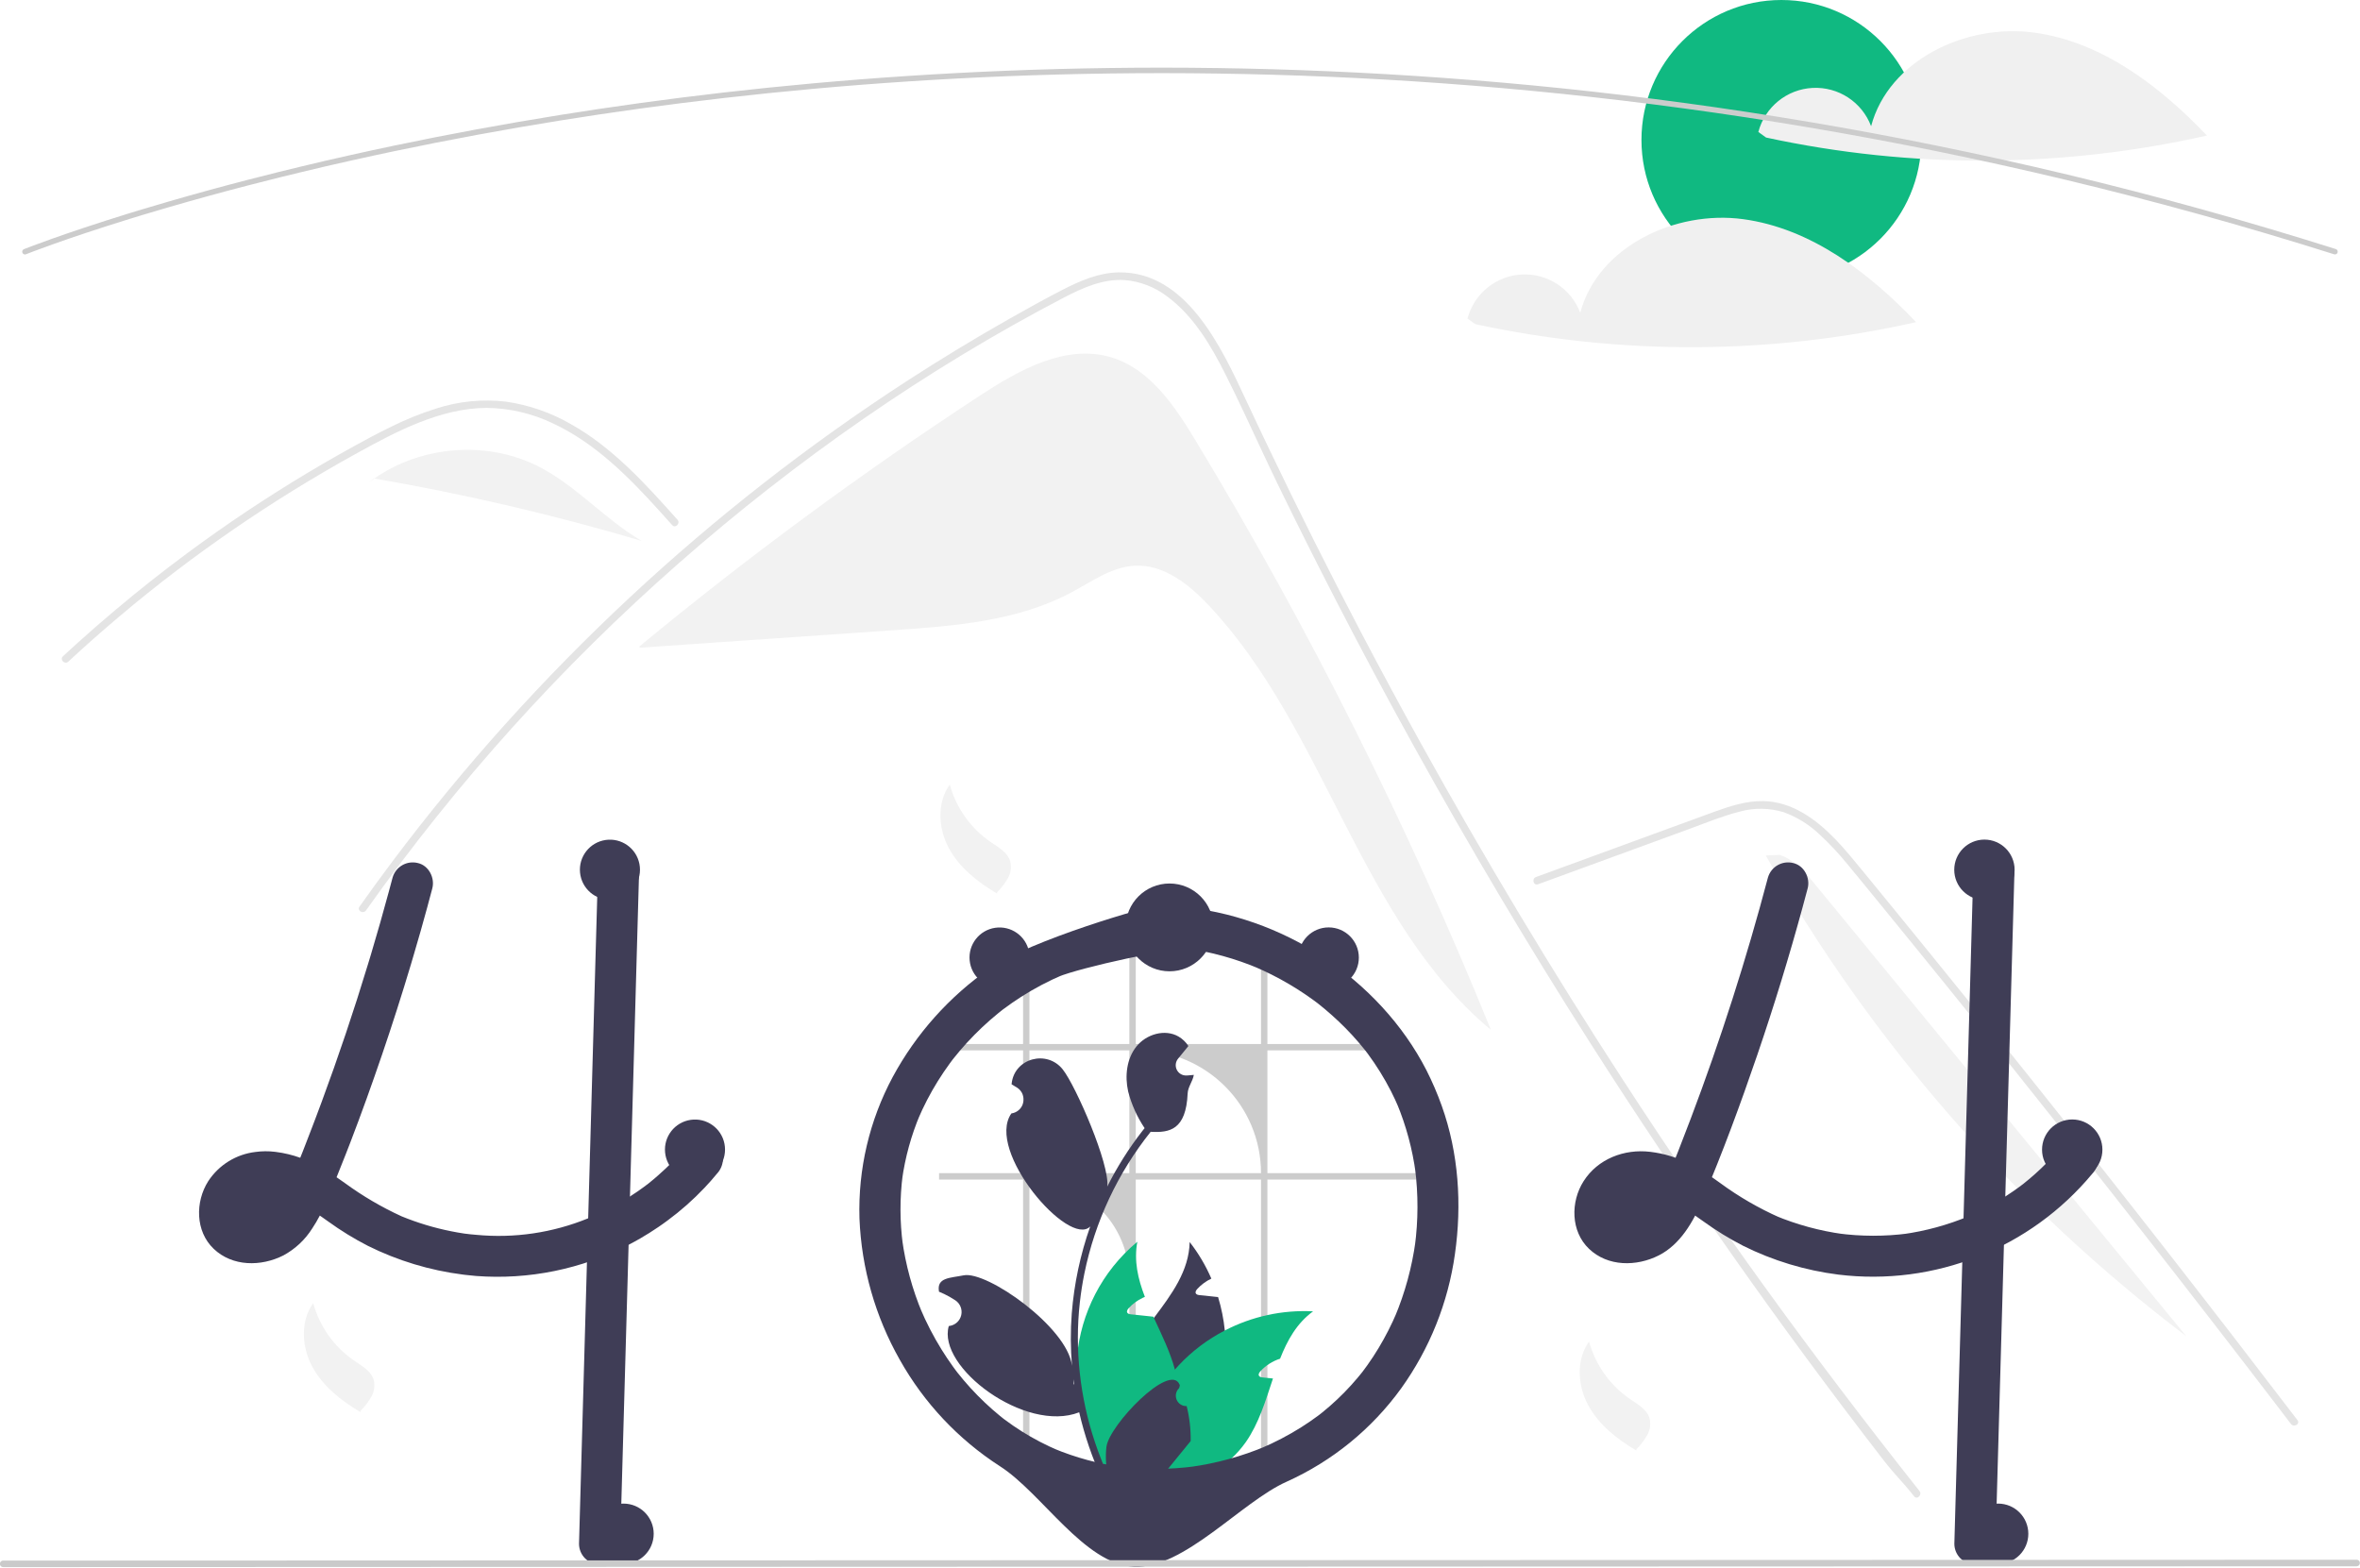
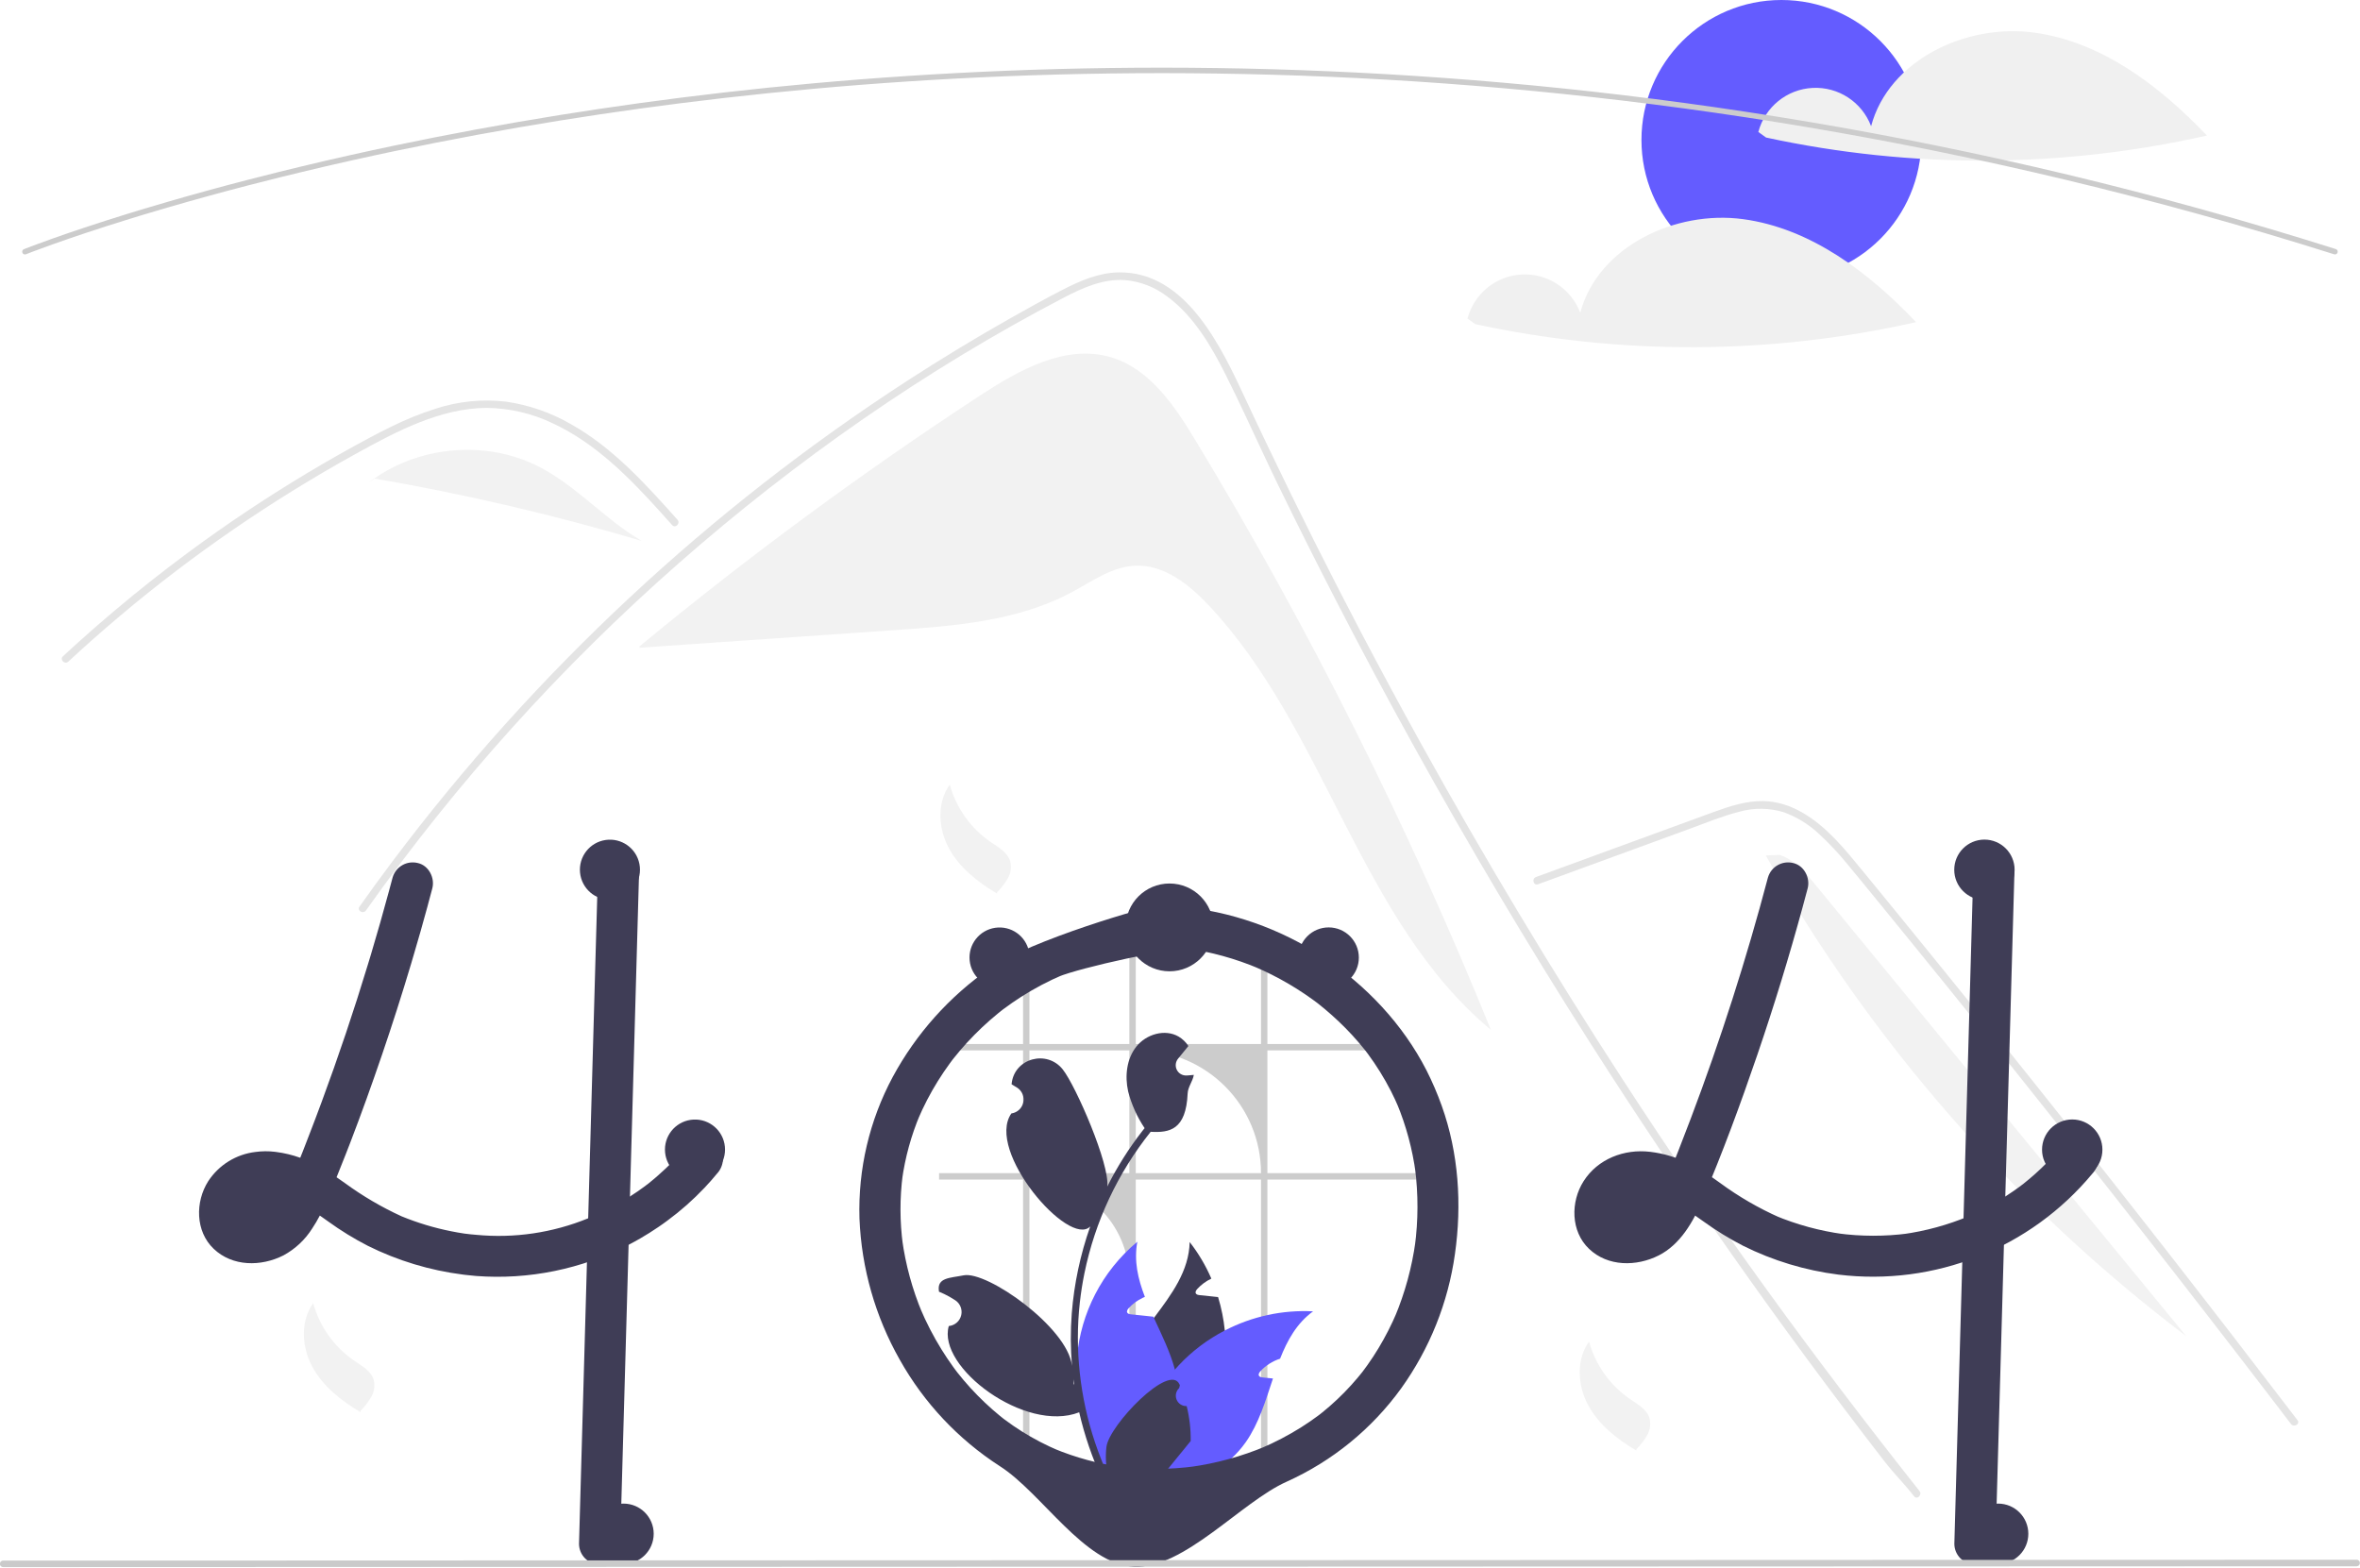
<svg xmlns="http://www.w3.org/2000/svg" data-name="Layer 1" width="860.131" height="571.148" viewBox="0 0 860.131 571.148">
  <path d="M605.67,324.953c-7.669-12.684-16.757-26.228-30.99-30.37-16.482-4.796-33.413,4.732-47.775,14.135a1392.157,1392.157,0,0,0-123.893,91.283l.043.492q46.226-3.188,92.451-6.376c22.265-1.535,45.296-3.283,64.972-13.816,7.467-3.997,14.745-9.336,23.206-9.708,10.512-.462,19.677,6.879,26.88,14.549,42.607,45.371,54.937,114.754,102.738,154.616A1516.995,1516.995,0,0,0,605.67,324.953Z" transform="translate(-169.9343 -164.426)" fill="#f2f2f2" />
  <path d="M867.571,709.781c-4.712-5.95-6.637-7.343-11.285-13.348q-56.764-73.416-106.708-151.792-33.924-53.23-64.483-108.504-14.549-26.278-28.3-52.969-10.67-20.695-20.865-41.638c-1.944-3.988-3.832-7.994-5.711-12.009-4.428-9.442-8.773-18.93-13.439-28.244-5.317-10.616-11.789-21.745-21.553-28.877a29.405,29.405,0,0,0-15.319-5.895c-7.948-.513-15.282,2.769-22.176,6.353-50.439,26.301-97.659,59.276-140.37,96.798A730.778,730.778,0,0,0,303.322,496.247c-1.008,1.439-3.392.064-2.374-1.384q6.009-8.498,12.257-16.813A734.817,734.817,0,0,1,500.805,303.064q18.248-11.826,37.183-22.542c6.362-3.603,12.752-7.16,19.251-10.497,6.371-3.273,13.137-6.215,20.416-6.325,24.77-.385,37.595,27.667,46.405,46.542q4.153,8.911,8.406,17.766,16.075,33.621,33.387,66.628,10.685,20.379,21.837,40.52,34.707,62.718,73.779,122.897c34.506,53.143,68.737,100.089,108.046,149.785C870.596,709.213,868.662,711.175,867.571,709.781Z" transform="translate(-169.9343 -164.426)" fill="#e4e4e4" />
  <path d="M414.916,355.804c-1.439-1.604-2.869-3.209-4.318-4.813-11.422-12.633-23.679-25.118-39.364-32.361a57.11,57.11,0,0,0-23.927-5.546c-8.562.028-16.932,2.273-24.843,5.418-3.74,1.494-7.398,3.19-11.001,4.996-4.116,2.072-8.159,4.281-12.183,6.509q-11.331,6.27-22.368,13.091-21.961,13.572-42.546,29.216-10.671,8.113-20.902,16.758-9.516,8.031-18.646,16.492c-1.302,1.201-3.245-.743-1.944-1.943,1.604-1.494,3.227-2.979,4.85-4.446q6.875-6.215,13.971-12.193,12.939-10.918,26.549-20.993,21.163-15.676,43.783-29.225,11.304-6.765,22.918-12.963c2.338-1.247,4.703-2.466,7.096-3.621a113.116,113.116,0,0,1,16.868-6.866,60.006,60.006,0,0,1,25.476-2.503,66.327,66.327,0,0,1,23.505,8.131c15.401,8.608,27.346,21.919,38.97,34.909C418.033,355.171,416.099,357.124,414.916,355.804Z" transform="translate(-169.9343 -164.426)" fill="#e4e4e4" />
  <path d="M730.477,486.711l36.905-13.498,18.323-6.702c5.968-2.183,11.921-4.667,18.09-6.23a28.539,28.539,0,0,1,16.374.209,37.738,37.738,0,0,1,12.771,7.917,103.64,103.64,0,0,1,10.475,11.186c3.989,4.794,7.92,9.639,11.868,14.467q24.441,29.891,48.563,60.041,24.121,30.15,47.92,60.556,23.857,30.48,47.385,61.216,2.882,3.765,5.76,7.534c1.06,1.388,3.449.02,2.375-1.388Q983.582,650.974,959.549,620.184q-24.092-30.864-48.516-61.466-24.424-30.601-49.179-60.937-6.167-7.558-12.354-15.099c-3.48-4.241-6.92-8.527-10.736-12.474-7.005-7.245-15.758-13.648-26.234-13.822-6.16-.102-12.121,1.852-17.844,3.923-6.17,2.232-12.325,4.506-18.486,6.759l-37.163,13.592-9.291,3.398c-1.649.603-.937,3.262.731,2.652Z" transform="translate(-169.9343 -164.426)" fill="#e4e4e4" />
  <path d="M366.377,334.526c-18.754-9.639-42.771-7.751-60.005,4.291a855.847,855.847,0,0,1,97.371,22.726C390.46,353.759,380.07,341.563,366.377,334.526Z" transform="translate(-169.9343 -164.426)" fill="#f2f2f2" />
  <path d="M306.188,338.784l-3.61,2.935c1.221-1.027,2.491-1.99,3.795-2.901C306.311,338.807,306.249,338.795,306.188,338.784Z" transform="translate(-169.9343 -164.426)" fill="#f2f2f2" />
  <path d="M831.549,486.846c-3.633-4.422-7.56-9.052-12.994-10.848l-5.073.2A575.436,575.436,0,0,0,966.749,651.418Q899.149,569.132,831.549,486.846Z" transform="translate(-169.9343 -164.426)" fill="#f2f2f2" />
  <path d="M516.084,450.367A37.481,37.481,0,0,0,531.015,471.325c2.82,1.92,6.157,3.762,7.122,7.035a8.379,8.379,0,0,1-.874,6.15,24.884,24.884,0,0,1-3.861,5.041l-.137.512c-6.998-4.147-13.656-9.393-17.522-16.551s-4.406-16.539.341-23.145" transform="translate(-169.9343 -164.426)" fill="#f2f2f2" />
  <path d="M749.084,653.367A37.481,37.481,0,0,0,764.015,674.325c2.82,1.92,6.157,3.762,7.122,7.035a8.379,8.379,0,0,1-.874,6.15,24.884,24.884,0,0,1-3.861,5.041l-.137.512c-6.998-4.147-13.656-9.393-17.522-16.551s-4.406-16.539.341-23.145" transform="translate(-169.9343 -164.426)" fill="#f2f2f2" />
  <path d="M284.084,639.367A37.481,37.481,0,0,0,299.015,660.325c2.82,1.92,6.157,3.762,7.122,7.035a8.379,8.379,0,0,1-.874,6.15,24.884,24.884,0,0,1-3.861,5.041l-.137.512c-6.998-4.147-13.656-9.393-17.522-16.551s-4.406-16.539.341-23.145" transform="translate(-169.9343 -164.426)" fill="#f2f2f2" />
-   <circle cx="649.249" cy="51" r="51" fill="#10b981" />
+   <circle cx="649.249" cy="51" r="51" fill="#645cff" />
  <path d="M911.219,176.296c-24.717-3.341-52.935,10.019-59.341,34.124a21.597,21.597,0,0,0-41.094,2.109l2.83,2.027a372.275,372.275,0,0,0,160.659-.726C957.079,195.76,935.935,179.637,911.219,176.296Z" transform="translate(-169.9343 -164.426)" fill="#f0f0f0" />
  <path d="M805.219,244.296c-24.717-3.341-52.935,10.019-59.341,34.124a21.597,21.597,0,0,0-41.094,2.109l2.83,2.027a372.275,372.275,0,0,0,160.659-.726C851.079,263.76,829.935,247.637,805.219,244.296Z" transform="translate(-169.9343 -164.426)" fill="#f0f0f0" />
  <path d="M1020.946,257.154a.982.982,0,0,1-.302-.047C756.237,173.489,523.199,184.424,374.264,208.321c-20.269,3.251-40.591,7.006-60.404,11.161-5.058,1.06-10.306,2.195-15.597,3.378-6.319,1.407-12.554,2.856-18.532,4.306q-3.873.917-7.595,1.849c-3.758.928-7.572,1.895-11.66,2.957-4.568,1.178-9.209,2.413-13.797,3.672a.442.442,0,0,1-.051.015l0.0.001c-5.183,1.415-10.338,2.871-15.323,4.325-2.698.779-5.304,1.548-7.799,2.307-.279.077-.526.151-.776.228l-.536.163c-.311.095-.617.188-.924.275l-.02.006 0.0.001-.812.252c-.968.293-1.912.579-2.841.864-24.545,7.566-38.038,12.949-38.171,13.002a1,1,0,1,1-.744-1.856c.134-.053,13.693-5.463,38.328-13.058.932-.286,1.879-.572,2.85-.866l.754-.234c.026-.01.052-.018.078-.025.305-.087.61-.18.919-.273l.537-.163c.268-.081.531-.161.801-.235,2.479-.754,5.093-1.524,7.798-2.307,4.987-1.455,10.147-2.911,15.334-4.328.016-.006.033-.01.049-.015v-.001c4.604-1.263,9.263-2.503,13.845-3.685,4.094-1.063,7.915-2.032,11.68-2.962q3.738-.93,7.609-1.853c5.985-1.451,12.233-2.902,18.563-4.312,5.299-1.184,10.556-2.322,15.622-3.383,19.843-4.162,40.198-7.923,60.497-11.179C523.096,182.415,756.467,171.463,1021.246,255.201a1.0 1,0,0,1-.301,1.953Z" transform="translate(-169.9343 -164.426)" fill="#ccc" />
  <path d="M432.923,584.266a6.729,6.729,0,0,0-1.7-2.67,6.43,6.43,0,0,0-.92-.71c-2.61-1.74-6.51-2.13-8.99,0a5.81,5.81,0,0,0-.69.71q-1.11,1.365-2.28,2.67c-1.28,1.46-2.59,2.87-3.96,4.24-.39.38-.78.77-1.18,1.15-.23.23-.46.45-.69.67-.88.84-1.78,1.65-2.69,2.45-.48.43-.96.85-1.45,1.26-.73.61-1.46,1.22-2.2,1.81-.07.05-.14.1-.21.16-.02.01-.03.03-.05.04-.01,0-.02,0-.03.02a.179.179,0,0,0-.07.05c-.22.15-.37.25-.48.34.04-.02.08-.05.12-.07-.18.14-.37.28-.55.42-1.75,1.29-3.54,2.53-5.37,3.69a99.21,99.21,0,0,1-14.22,7.55c-.33.13-.67.27-1.01.4a85.97,85.97,0,0,1-40.85,6.02q-2.13-.165-4.26-.45c-1.64-.24-3.27-.53-4.89-.86a97.932,97.932,0,0,1-18.02-5.44,118.652,118.652,0,0,1-20.66-12.12c-1-.71-2.01-1.42-3.02-2.11,1.15-2.82,2.28-5.64,3.38-8.48.55-1.37,1.08-2.74,1.6-4.12,4.09-10.63,7.93-21.36,11.61-32.13q5.58-16.365,10.53-32.92.51-1.68.99-3.36,2.595-8.745,4.98-17.53c.15-.57.31-1.13.45-1.7q.69-2.52,1.35-5.04c1-3.79-1.26-8.32-5.24-9.23a7.634,7.634,0,0,0-9.22,5.24c-.43,1.62-.86,3.23-1.3,4.85q-3.165,11.745-6.66,23.41-.51,1.68-1.02,3.36-7.71,25.41-16.93,50.31-1.11,3.015-2.25,6.01c-.37.98-.74,1.96-1.12,2.94-.73,1.93-1.48,3.86-2.23,5.79-.43,1.13-.87,2.26-1.31,3.38-.29.71-.57,1.42-.85,2.12a41.809,41.809,0,0,0-8.81-2.12l-.48-.06a27.397,27.397,0,0,0-7.01.06,23.914,23.914,0,0,0-17.24,10.66c-4.77,7.51-4.71,18.25,1.98,24.63,6.89,6.57,17.32,6.52,25.43,2.41a28.351,28.351,0,0,0,10.52-9.86,50.569,50.569,0,0,0,2.74-4.65c.21.14.42.28.63.43.8.56,1.6,1.13,2.39,1.69a111.738,111.738,0,0,0,14.51,8.91,108.359,108.359,0,0,0,34.62,10.47c.27.03.53.07.8.1,1.33.17,2.67.3,4.01.41a103.782,103.782,0,0,0,55.58-11.36q2.175-1.125,4.31-2.36,3.315-1.92,6.48-4.08c1.15-.78,2.27-1.57,3.38-2.4a101.042,101.042,0,0,0,13.51-11.95q2.355-2.475,4.51-5.11a8.061,8.061,0,0,0,2.2-5.3A7.564,7.564,0,0,0,432.923,584.266Zm-165.59,23.82c.21-.15.42-.31.62-.47C267.893,607.766,267.603,607.936,267.333,608.086Zm3.21-3.23c-.23.26-.44.52-.67.78a23.366,23.366,0,0,1-2.25,2.2c-.11.1-.23.2-.35.29a.01.01,0,0,0-.01.01,3.804,3.804,0,0,0-.42.22q-.645.39-1.32.72a17.005,17.005,0,0,1-2.71.75,16.799,16.799,0,0,1-2.13.02h-.02a14.823,14.823,0,0,1-1.45-.4c-.24-.12-.47-.26-.7-.4-.09-.08-.17-.16-.22-.21a2.44,2.44,0,0,1-.27-.29.01.01,0,0,0-.01-.01c-.11-.2-.23-.4-.34-.6a.031.031,0,0,1-.01-.02c-.08-.25-.15-.51-.21-.77a12.511,12.511,0,0,1,.01-1.37,13.467,13.467,0,0,1,.54-1.88,11.068,11.068,0,0,1,.69-1.26c.02-.04.12-.2.23-.38.01-.01.01-.01.01-.02.15-.17.3-.35.46-.51.27-.3.56-.56.85-.83a18.022,18.022,0,0,1,1.75-1.01,19.481,19.481,0,0,1,2.93-.79,24.989,24.989,0,0,1,4.41.04,30.301,30.301,0,0,1,4.1,1.01,36.945,36.945,0,0,1-2.77,4.54C270.623,604.746,270.583,604.806,270.543,604.856Zm-11.12-3.29a2.18,2.18,0,0,1-.31.39A1.409,1.409,0,0,1,259.423,601.566Z" transform="translate(-169.9343 -164.426)" fill="#3f3d56" />
  <path d="M402.863,482.136q-.135,4.71-.27,9.42-.285,10.455-.59,20.92-.315,11.775-.66,23.54-.165,6.075-.34,12.15-.465,16.365-.92,32.72c-.03,1.13-.07,2.25-.1,3.38q-.225,8.115-.45,16.23-.255,8.805-.5,17.61-.18,6.6-.37,13.21-1.35,47.895-2.7,95.79a7.648,7.648,0,0,1-7.5,7.5,7.561,7.561,0,0,1-7.5-7.5q.75-26.94,1.52-53.88.675-24.36,1.37-48.72.225-8.025.45-16.06.345-12.09.68-24.18c.03-1.13.07-2.25.1-3.38.02-.99.05-1.97.08-2.96q.66-23.475,1.32-46.96.27-9.24.52-18.49.3-10.545.6-21.08c.09-3.09.17-6.17.26-9.26a7.648,7.648,0,0,1,7.5-7.5A7.561,7.561,0,0,1,402.863,482.136Z" transform="translate(-169.9343 -164.426)" fill="#3f3d56" />
  <path d="M814.291,484.217a893.238,893.238,0,0,1-28.161,87.941c-3.007,7.946-6.083,15.877-9.371,23.712l.756-1.792a54.583,54.583,0,0,1-5.59,10.612q-.229.321-.467.636,1.166-1.49.443-.589c-.254.301-.505.602-.768.895a23.664,23.664,0,0,1-2.249,2.203q-.301.258-.612.504l.938-.729c-.109.257-.873.597-1.111.743a18.254,18.254,0,0,1-2.405,1.219l1.792-.756a19.086,19.086,0,0,1-4.231,1.161l1.994-.268a17.021,17.021,0,0,1-4.298.046l1.994.268a14.002,14.002,0,0,1-3.405-.917l1.792.756a12.012,12.012,0,0,1-1.679-.896c-.271-.177-1.105-.809-.015.025,1.133.866.146.074-.088-.156-.194-.192-.37-.4-.56-.595-.882-.905.996,1.557.397.499a18.182,18.182,0,0,1-.878-1.637l.756,1.792a11.925,11.925,0,0,1-.728-2.651l.268,1.994a13.651,13.651,0,0,1-.003-3.405l-.268,1.994a15.964,15.964,0,0,1,.995-3.68l-.756,1.792a16.729,16.729,0,0,1,1.178-2.298,6.729,6.729,0,0,1,.729-1.071c.049.016-1.269,1.513-.569.757.183-.198.354-.406.539-.602.296-.314.614-.601.926-.898,1.045-.994-1.462.966-.257.179a19.049,19.049,0,0,1,2.749-1.499l-1.792.756a20.311,20.311,0,0,1,4.995-1.34l-1.994.268a25.628,25.628,0,0,1,6.461.076l-1.994-.268a33.211,33.211,0,0,1,7.892,2.22l-1.792-.756c5.39,2.314,10.163,5.749,14.928,9.118a111.95,111.95,0,0,0,14.506,8.906,108.388,108.388,0,0,0,34.622,10.474,103.933,103.933,0,0,0,92.586-36.752,8.078,8.078,0,0,0,2.197-5.303,7.632,7.632,0,0,0-2.197-5.303c-2.752-2.526-7.949-3.239-10.607,0a95.636,95.636,0,0,1-8.107,8.727q-2.017,1.914-4.142,3.71-1.214,1.026-2.461,2.011c-.393.311-1.619,1.138.263-.197-.431.306-.845.64-1.271.955a99.269,99.269,0,0,1-20.332,11.565l1.792-.756a96.836,96.836,0,0,1-24.171,6.622l1.994-.268a97.643,97.643,0,0,1-25.754-.038l1.994.268a99.8,99.8,0,0,1-24.857-6.77l1.792.756a116.025,116.025,0,0,1-21.736-12.591,86.877,86.877,0,0,0-11.113-6.994,42.824,42.824,0,0,0-14.438-4.389c-9.439-1.111-19.057,2.566-24.246,10.72-4.776,7.505-4.714,18.244,1.974,24.625,6.888,6.572,17.318,6.517,25.436,2.406,7.817-3.959,12.513-12.185,15.815-19.942,7.431-17.455,14.01-35.314,20.14-53.263q9.097-26.637,16.499-53.813.917-3.366,1.807-6.739c1.001-3.789-1.261-8.32-5.238-9.226a7.633,7.633,0,0,0-9.226,5.238Z" transform="translate(-169.9343 -164.426)" fill="#3f3d56" />
  <path d="M889.124,482.136l-2.7,95.793-2.685,95.294-1.518,53.884a7.565,7.565,0,0,0,7.5,7.5,7.649,7.649,0,0,0,7.5-7.5l2.7-95.793,2.685-95.294,1.518-53.884a7.565,7.565,0,0,0-7.5-7.5,7.649,7.649,0,0,0-7.5,7.5Z" transform="translate(-169.9343 -164.426)" fill="#3f3d56" />
  <path d="M629.526,700.361h2.329V594.319h54.329v-2.323H631.855V547.252H673.81q-.923-1.173-1.899-2.317H631.855V515.382c-.77-.328-1.547-.645-2.329-.944V544.935h-45.652V507.07c-.782.036-1.553.09-2.329.155v37.71h-36.42V516.684c-.782.346-1.553.711-2.317,1.093V544.935h-30.616v2.317h30.616v44.744h-30.616v2.323h30.616V700.361h2.317V594.319a36.413,36.413,0,0,1,36.42,36.42v69.622h2.329V594.319h45.652Zm-84.401-108.365V547.252h36.42v44.744Zm38.749,0V547.252h.914a44.741,44.741,0,0,1,44.738,44.744Z" transform="translate(-169.9343 -164.426)" opacity="0.2" />
  <path d="M615.303,668.566a63.059,63.059,0,0,1-20.05,33.7c-.74.64-1.48,1.26-2.25,1.87q-2.805.255-5.57.52c-1.53.14-3.04.29-4.54.43l-.27.03-.19-1.64-.76-6.64a37.623,37.623,0,0,1-3.3-32.44c2.64-7.12,7.42-13.41,12.12-19.65,6.49-8.62,12.8-17.14,13.03-27.65a60.544,60.544,0,0,1,7.9,13.33,16.432,16.432,0,0,0-5.12,3.77c-.41.45-.82,1.08-.54,1.62.24.46.84.57,1.36.63,1.25.13,2.51.26,3.76.39,1,.11,2,.21,3,.32a63.99,63.99,0,0,1,2.45,12.18A61.189,61.189,0,0,1,615.303,668.566Z" transform="translate(-169.9343 -164.426)" fill="#3f3d56" />
-   <path d="M648.503,642.356c-5.9,4.29-9.35,10.46-12.03,17.26a16.628,16.628,0,0,0-7.17,4.58c-.41.45-.82,1.08-.54,1.62.24.46.84.57,1.36.63,1.25.13,2.51.26,3.76.39-2.68,8.04-5.14,16.36-9.88,23.15a36.989,36.989,0,0,1-12.03,10.91,38.492,38.492,0,0,1-4.02,1.99q-7.62.585-14.95,1.25-2.805.255-5.57.52c-1.53.14-3.04.29-4.54.43q-.015-.825,0-1.65a63.304,63.304,0,0,1,15.25-39.86c.45-.52.91-1.03,1.38-1.54a61.792,61.792,0,0,1,16.81-12.7A62.654,62.654,0,0,1,648.503,642.356Z" transform="translate(-169.9343 -164.426)" fill="#10b981" />
-   <path d="M589.163,699.526l-1.15,3.4-.58,1.73c-1.53.14-3.04.29-4.54.43l-.27.03c-1.66.17-3.31.34-4.96.51-.43-.5-.86-1.01-1.28-1.53a62.03,62.03,0,0,1,8.07-87.11c-1.32,6.91.22,13.53,2.75,20.1-.27.11-.53.22-.78.34a16.432,16.432,0,0,0-5.12,3.77c-.41.45-.82,1.08-.54,1.62.24.46.84.57,1.36.63,1.25.13,2.51.26,3.76.39,1,.11,2,.21,3,.32q.705.075,1.41.15c.07.15.13.29.2.44,2.85,6.18,5.92,12.39,7.65,18.83a43.666,43.666,0,0,1,1.02,4.91A37.604,37.604,0,0,1,589.163,699.526Z" transform="translate(-169.9343 -164.426)" fill="#10b981" />
+   <path d="M648.503,642.356c-5.9,4.29-9.35,10.46-12.03,17.26a16.628,16.628,0,0,0-7.17,4.58c-.41.45-.82,1.08-.54,1.62.24.46.84.57,1.36.63,1.25.13,2.51.26,3.76.39-2.68,8.04-5.14,16.36-9.88,23.15a36.989,36.989,0,0,1-12.03,10.91,38.492,38.492,0,0,1-4.02,1.99q-7.62.585-14.95,1.25-2.805.255-5.57.52c-1.53.14-3.04.29-4.54.43q-.015-.825,0-1.65a63.304,63.304,0,0,1,15.25-39.86c.45-.52.91-1.03,1.38-1.54a61.792,61.792,0,0,1,16.81-12.7A62.654,62.654,0,0,1,648.503,642.356Z" transform="translate(-169.9343 -164.426)" fill="#645cff" />
+   <path d="M589.163,699.526l-1.15,3.4-.58,1.73c-1.53.14-3.04.29-4.54.43l-.27.03c-1.66.17-3.31.34-4.96.51-.43-.5-.86-1.01-1.28-1.53a62.03,62.03,0,0,1,8.07-87.11c-1.32,6.91.22,13.53,2.75,20.1-.27.11-.53.22-.78.34a16.432,16.432,0,0,0-5.12,3.77c-.41.45-.82,1.08-.54,1.62.24.46.84.57,1.36.63,1.25.13,2.51.26,3.76.39,1,.11,2,.21,3,.32q.705.075,1.41.15c.07.15.13.29.2.44,2.85,6.18,5.92,12.39,7.65,18.83a43.666,43.666,0,0,1,1.02,4.91A37.604,37.604,0,0,1,589.163,699.526Z" transform="translate(-169.9343 -164.426)" fill="#645cff" />
  <path d="M689.821,554.487c-8.609-16.792-21.946-30.921-37.632-41.304a114.237,114.237,0,0,0-52.563-18.38q-3.69-.335-7.399-.393c-2.921-.044-46.866,12.632-61.587,22.982a114.295,114.295,0,0,0-35.333,39.527,102.5,102.5,0,0,0-12.126,51.633,113.564,113.564,0,0,0,14.703,51.476,110.475,110.475,0,0,0,36.444,38.746C549.667,708.561,565.074,734.51,583.183,735.426c18.246.923,39.054-23.555,55.695-30.987a104.425,104.425,0,0,0,41.726-34.005,110.25,110.25,0,0,0,19.599-48.948c2.574-18.083,1.374-36.733-4.801-54.016a111.86,111.86,0,0,0-5.58-12.983c-1.78-3.505-6.996-4.796-10.261-2.691a7.68,7.68,0,0,0-2.691,10.261q1.568,3.088,2.915,6.278l-.756-1.792a101.151,101.151,0,0,1,6.876,25.538l-.268-1.994a109.229,109.229,0,0,1-.066,28.683l.268-1.994a109.734,109.734,0,0,1-7.555,27.674l.756-1.792a104.212,104.212,0,0,1-6.672,13.098q-1.923,3.186-4.081,6.222c-.632.888-1.283,1.761-1.939,2.631-.856,1.136,1.167-1.483.282-.369-.151.19-.3.38-.452.569q-.681.852-1.382,1.688a93.613,93.613,0,0,1-10.176,10.384q-1.366,1.192-2.778,2.331c-.469.378-.932.773-1.421,1.125.019-.013,1.58-1.199.656-.511-.29.216-.579.436-.87.652q-2.91,2.156-5.974,4.092a103.485,103.485,0,0,1-14.756,7.713l1.792-.756a109.215,109.215,0,0,1-27.597,7.552l1.994-.268a108.154,108.154,0,0,1-28.589.051l1.994.268a99.835,99.835,0,0,1-25.095-6.784l1.792.756a93.643,93.643,0,0,1-13.416-6.991q-3.174-2-6.184-4.247c-.286-.214-.57-.43-.855-.645-.915-.691.658.51.67.518a19.169,19.169,0,0,1-1.535-1.225q-1.454-1.184-2.861-2.422a101.989,101.989,0,0,1-10.493-10.709q-1.213-1.434-2.374-2.911c-.335-.426-.947-1.29.404.529-.178-.239-.362-.474-.542-.712q-.647-.858-1.276-1.728-2.203-3.048-4.188-6.246a109.29,109.29,0,0,1-7.805-15.108l.756,1.792a106.588,106.588,0,0,1-7.34-26.837l.268,1.994a97.866,97.866,0,0,1-.048-25.636l-.268,1.994A94.673,94.673,0,0,1,505.276,570.55l-.756,1.792a101.557,101.557,0,0,1,7.195-13.856q2.066-3.323,4.378-6.485.525-.718,1.062-1.428c.324-.428,1.215-1.493-.305.388.149-.184.293-.374.439-.56q1.269-1.608,2.6-3.165A107.402,107.402,0,0,1,530.772,536.215q1.474-1.292,2.995-2.529.691-.562,1.391-1.113c.187-.147.376-.291.562-.439-1.997,1.59-.555.433-.102.093q3.134-2.348,6.435-4.461a103.644,103.644,0,0,1,15.387-8.108l-1.792.756c7.76-3.258,42.141-10.949,48.394-10.11l-1.994-.268A106.225,106.225,0,0,1,628.768,517.419l-1.792-.756a110.313,110.313,0,0,1,12.6,6.329q3.043,1.784,5.967,3.763,1.384.937,2.738,1.915.677.489,1.346.989c.248.185.494.373.741.558,1.039.779-1.431-1.128-.342-.267a110.843,110.843,0,0,1,10.368,9.253q2.401,2.445,4.637,5.045,1.147,1.334,2.246,2.708c.364.455,1.605,2.101.084.085.372.493.747.982,1.114,1.479a97.977,97.977,0,0,1,8.392,13.538c1.793,3.498,6.987,4.802,10.261,2.691A7.677,7.677,0,0,0,689.821,554.487Z" transform="translate(-169.9343 -164.426)" fill="#3f3d56" />
  <path d="M602.431,676.882a3.78,3.78,0,0,1-2.739-6.551c.095-.379.164-.651.259-1.03q-.051-.124-.103-.247c-3.48-8.298-25.685,14.833-26.645,22.632a30.029,30.029,0,0,0,.527,10.328A120.392,120.392,0,0,1,562.778,652.01a116.202,116.202,0,0,1,.721-12.963q.597-5.293,1.657-10.511a121.787,121.787,0,0,1,24.151-51.616c6.874.384,12.898-.663,13.48-13.985.103-2.37,1.861-4.422,2.248-6.756-.656.086-1.323.14-1.979.183-.204.011-.42.021-.624.032l-.077.003a3.745,3.745,0,0,1-3.076-6.101q.425-.523.851-1.046c.43-.538.871-1.065,1.302-1.603a1.865,1.865,0,0,0,.14-.161c.495-.613.99-1.216,1.485-1.829a10.829,10.829,0,0,0-3.55-3.432c-4.959-2.905-11.801-.893-15.384,3.593-3.593,4.486-4.271,10.779-3.023,16.384a43.398,43.398,0,0,0,6.003,13.383c-.269.344-.549.678-.818,1.022a122.574,122.574,0,0,0-12.794,20.268c1.016-7.939-11.412-36.608-16.218-42.681-5.773-7.294-17.611-4.111-18.628,5.136q-.015.134-.029.268,1.071.604,2.096,1.282a5.127,5.127,0,0,1-2.067,9.33l-.105.016c-9.556,13.644,21.077,49.155,28.745,41.181a125.11,125.11,0,0,0-6.734,31.693,118.664,118.664,0,0,0,.086,19.16l-.032-.226C558.902,648.154,529.674,627.514,521.139,629.233c-4.917.99-9.76.765-9.013,5.725q.018.119.036.237a34.442,34.442,0,0,1,3.862,1.861q1.071.604,2.096,1.282a5.127,5.127,0,0,1-2.067,9.33l-.105.016c-.075.011-.14.022-.215.032-4.35,14.966,27.907,39.12,47.518,31.435h.011a125.075,125.075,0,0,0,8.402,24.528H601.679c.108-.334.204-.678.301-1.011a34.102,34.102,0,0,1-8.305-.495c2.227-2.733,4.454-5.487,6.681-8.219a1.861,1.861,0,0,0,.14-.161c1.13-1.398,2.27-2.786,3.399-4.185l.001-.002a49.952,49.952,0,0,0-1.464-12.725Zm-34.371-67.613.016-.021-.016.043Zm-6.648,59.932-.258-.581c.011-.42.011-.839,0-1.269,0-.118-.021-.237-.021-.355.097.742.183,1.485.29,2.227Z" transform="translate(-169.9343 -164.426)" fill="#3f3d56" />
  <circle cx="95.249" cy="439" r="11" fill="#3f3d56" />
  <circle cx="227.249" cy="559" r="11" fill="#3f3d56" />
  <circle cx="728.249" cy="559" r="11" fill="#3f3d56" />
  <circle cx="755.249" cy="419" r="11" fill="#3f3d56" />
  <circle cx="723.249" cy="317" r="11" fill="#3f3d56" />
  <path d="M434.183,583.426a10.949,10.949,0,1,1-.21-2.16A10.992,10.992,0,0,1,434.183,583.426Z" transform="translate(-169.9343 -164.426)" fill="#3f3d56" />
  <circle cx="484.249" cy="349" r="11" fill="#3f3d56" />
  <path d="M545.183,513.426a10.949,10.949,0,1,1-.21-2.16A10.992,10.992,0,0,1,545.183,513.426Z" transform="translate(-169.9343 -164.426)" fill="#3f3d56" />
  <path d="M403.183,481.426a10.949,10.949,0,1,1-.21-2.16A10.992,10.992,0,0,1,403.183,481.426Z" transform="translate(-169.9343 -164.426)" fill="#3f3d56" />
  <circle cx="599.249" cy="443" r="11" fill="#3f3d56" />
  <circle cx="426.249" cy="338" r="16" fill="#3f3d56" />
  <path d="M1028.875,735.267l-857.75.307a1.191,1.191,0,1,1,0-2.381l857.75-.307a1.191,1.191,0,0,1,0,2.381Z" transform="translate(-169.9343 -164.426)" fill="#cacaca" />
</svg>
